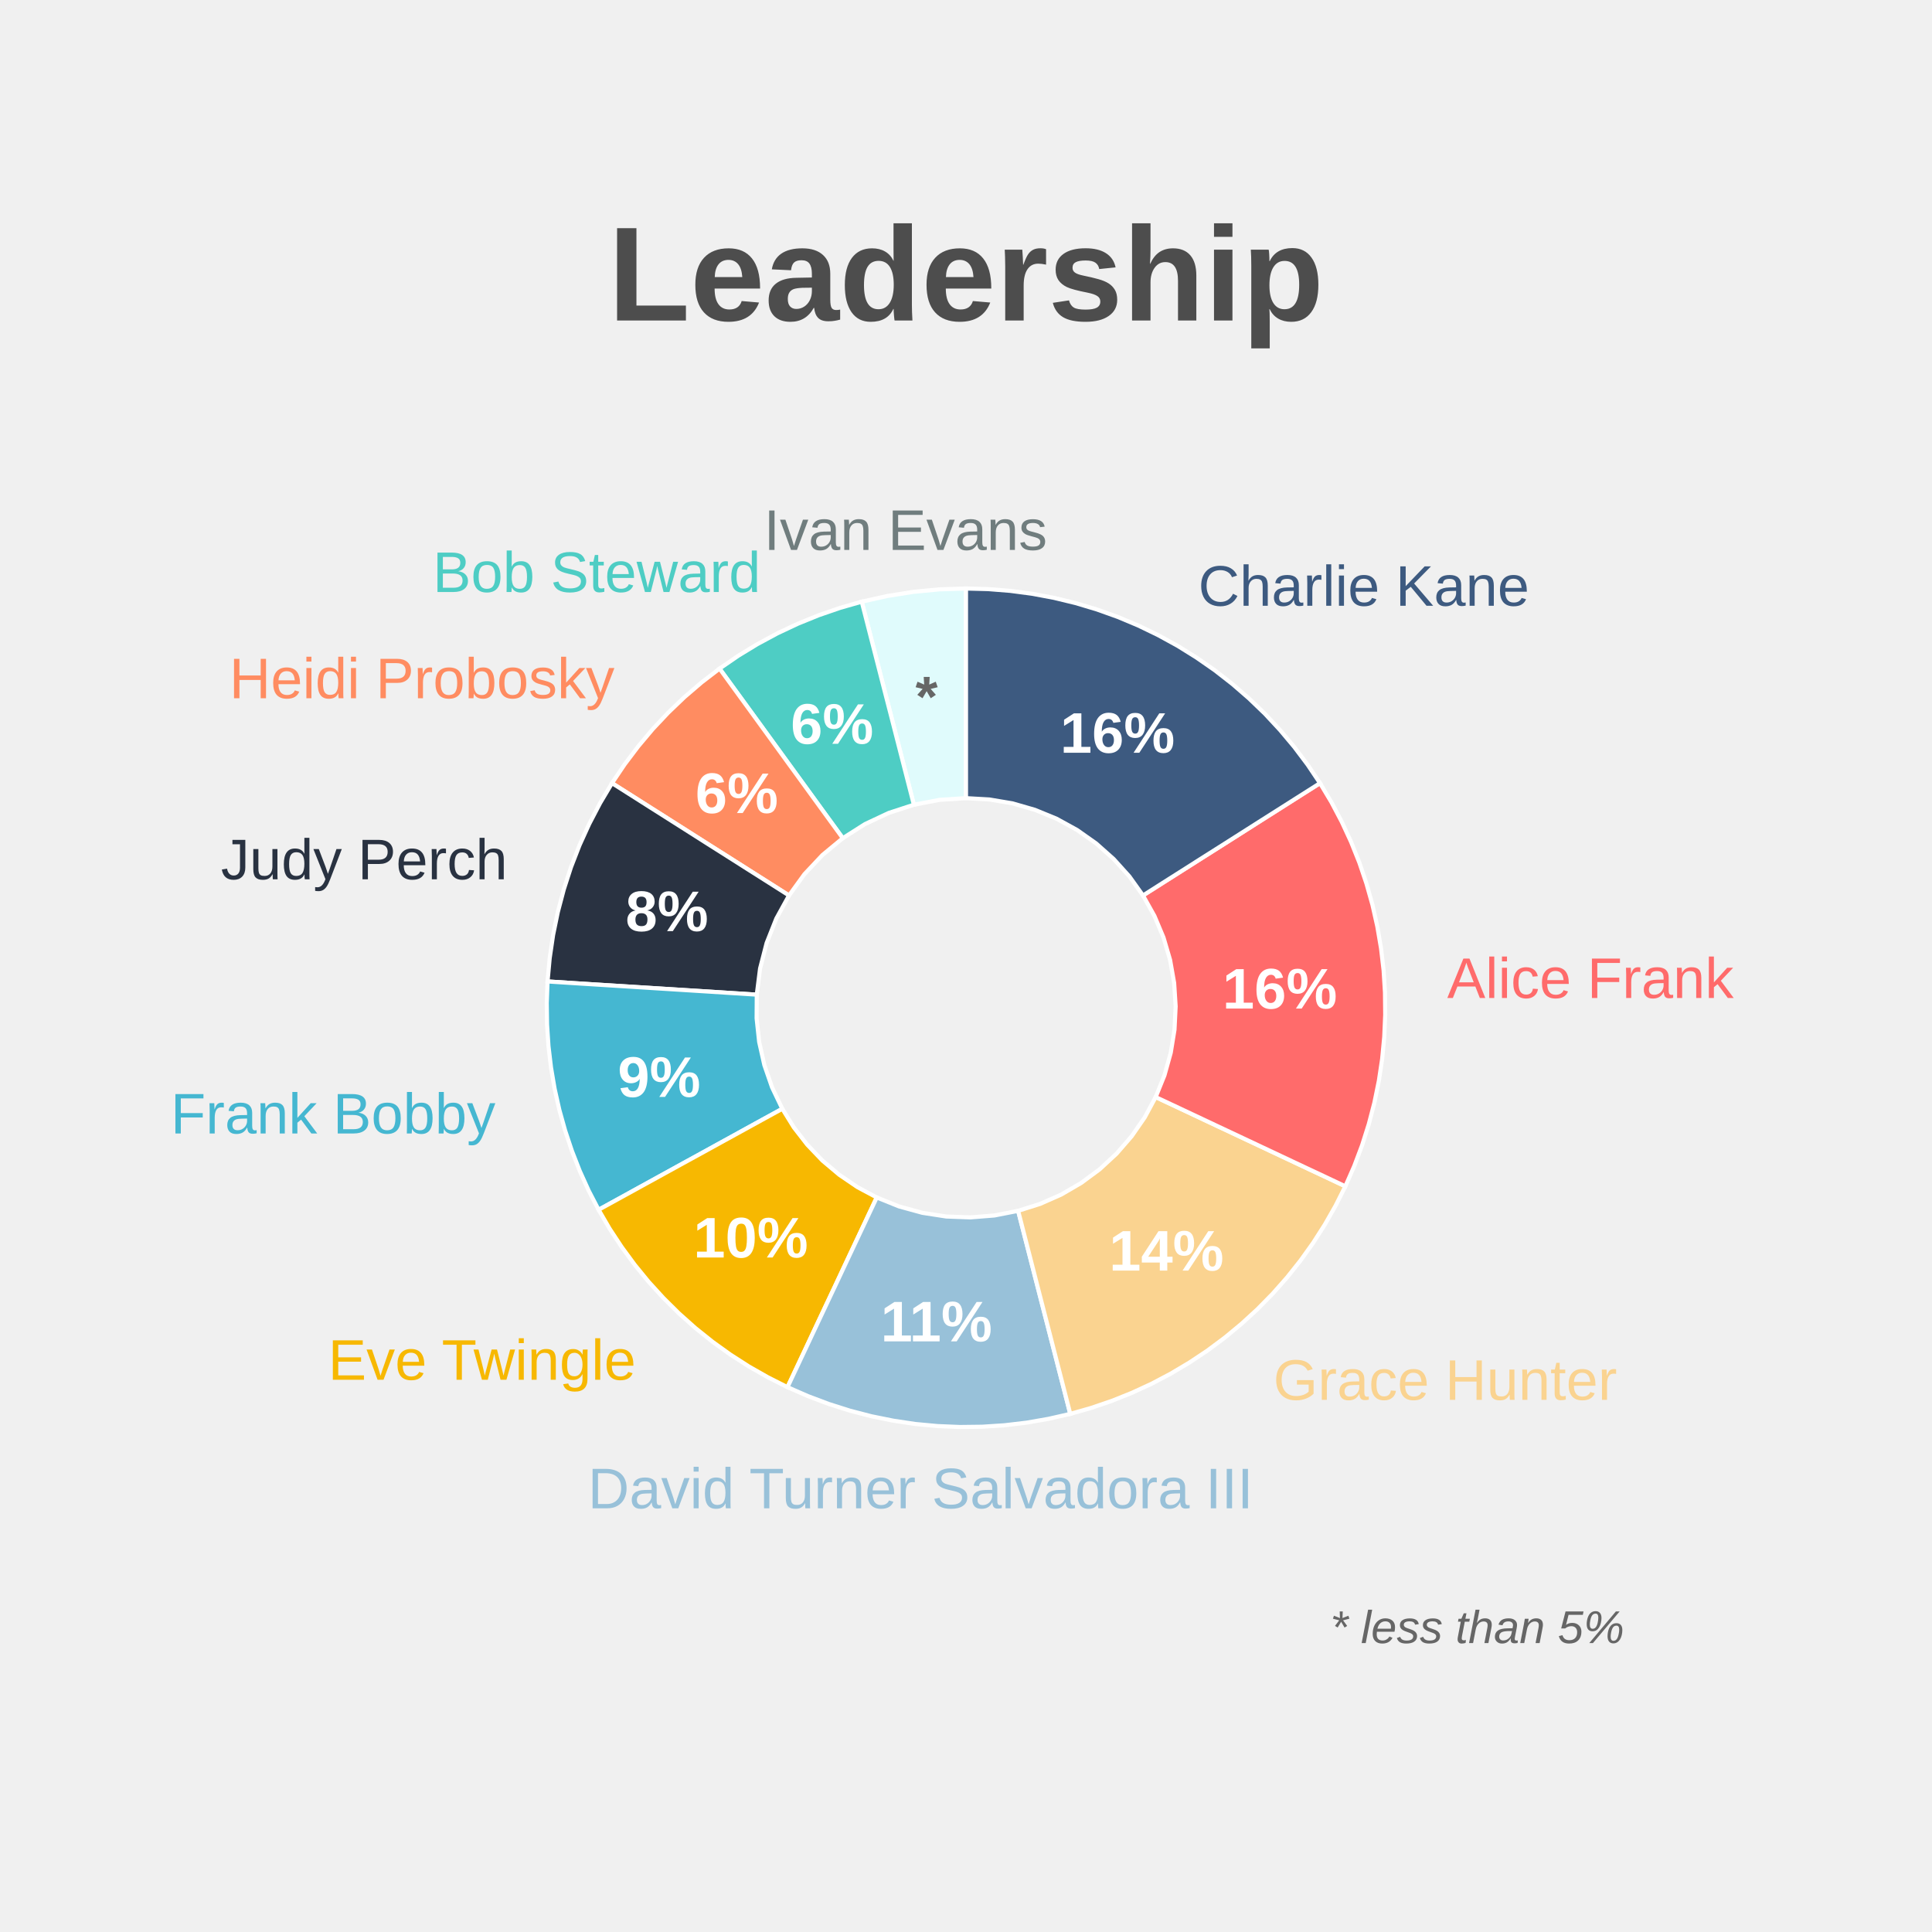
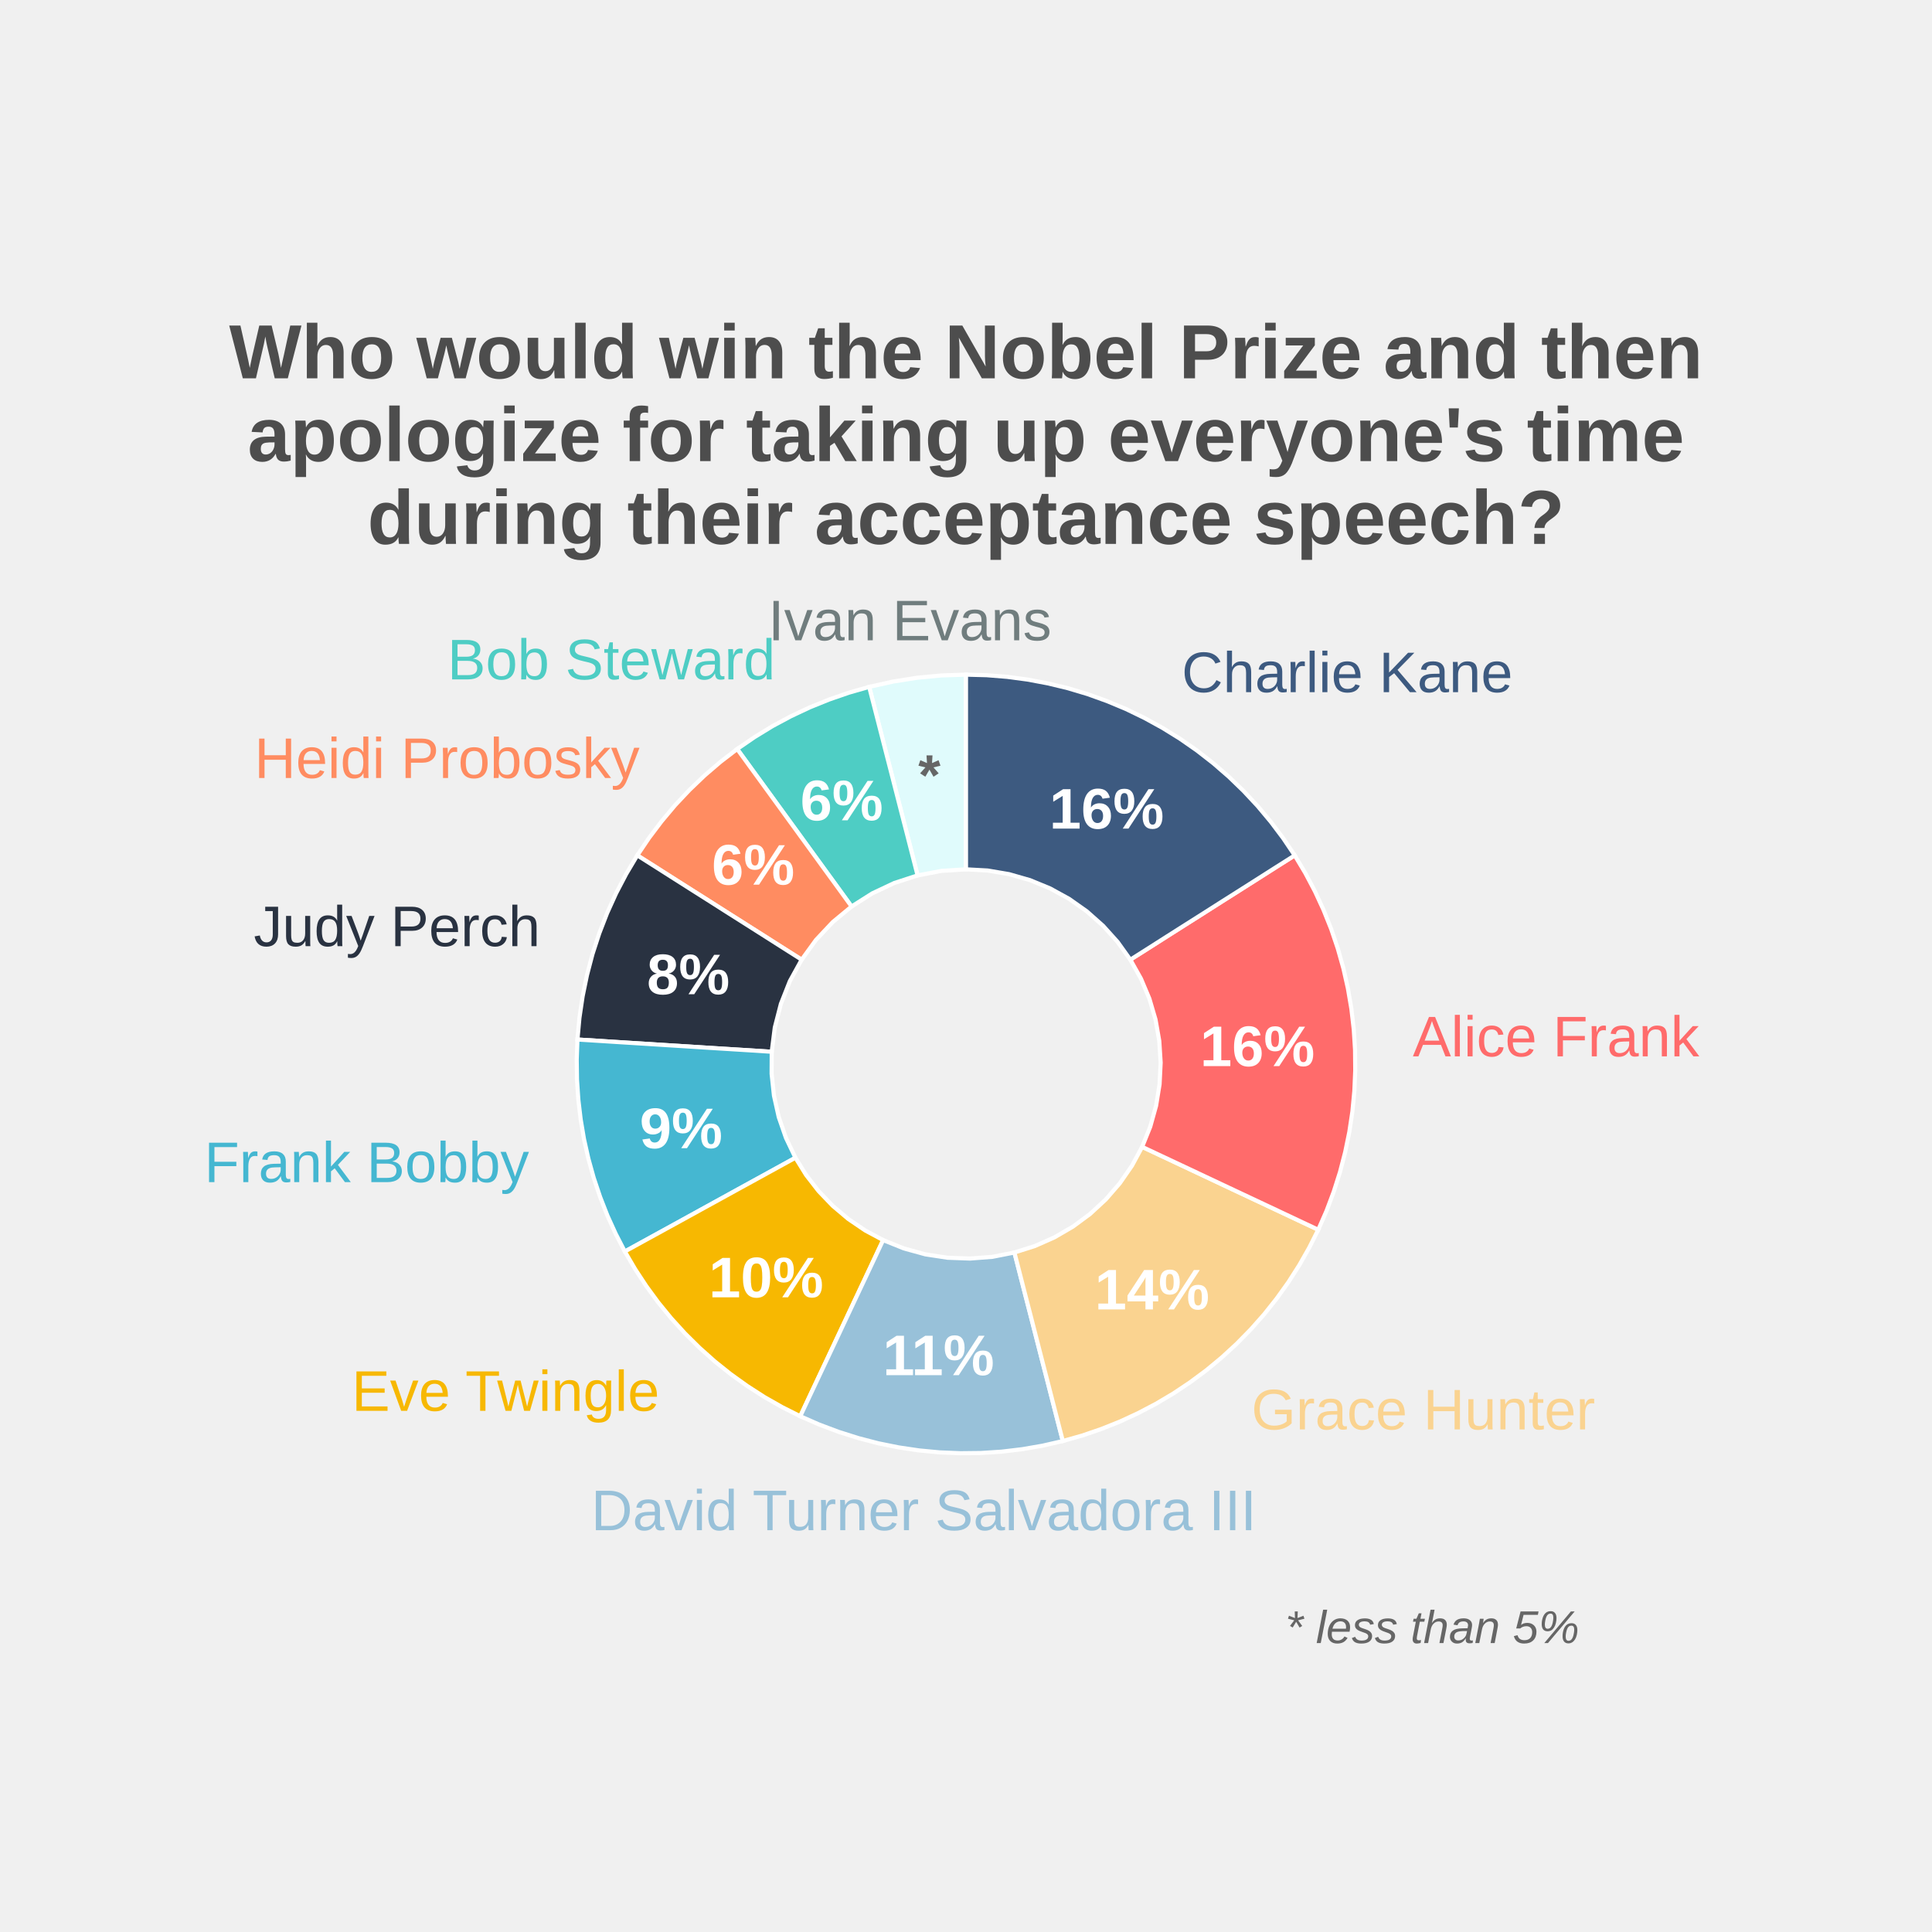
<svg xmlns="http://www.w3.org/2000/svg" width="504.00pt" height="504.00pt" viewBox="0 0 504.00 504.00">
  <g class="svglite">
    <defs>
      <style type="text/css">
    .svglite line, .svglite polyline, .svglite polygon, .svglite path, .svglite rect, .svglite circle {
      fill: none;
      stroke: #000000;
      stroke-linecap: round;
      stroke-linejoin: round;
      stroke-miterlimit: 10.00;
    }
    .svglite text {
      white-space: pre;
    }
    .svglite g.glyphgroup path {
      fill: inherit;
      stroke: none;
    }
  </style>
    </defs>
    <rect width="100%" height="100%" style="stroke: none; fill: none;" />
    <defs>
      <clipPath id="cpMC4wMHw1MDQuMDB8MC4wMHw1MDQuMDA=">
        <rect x="0.00" y="0.00" width="504.00" height="504.00" />
      </clipPath>
    </defs>
    <g clip-path="url(#cpMC4wMHw1MDQuMDB8MC4wMHw1MDQuMDA=)">
-       <polygon points="252.00,208.21 252.00,202.14 252.00,196.06 252.00,189.99 252.00,183.91 252.00,177.83 252.00,171.76 252.00,165.68 252.00,159.60 252.00,153.53 245.13,153.74 238.29,154.39 231.51,155.47 224.80,156.96 226.31,162.85 227.82,168.74 229.33,174.62 230.84,180.51 232.36,186.39 233.87,192.28 235.38,198.16 236.89,204.05 238.40,209.93 245.15,208.65 " style="stroke-width: 1.07; stroke: #FFFFFF; stroke-linecap: butt; stroke-linejoin: miter; fill: #E0FBFC;" />
-       <polygon points="238.40,209.93 236.89,204.05 235.38,198.16 233.87,192.28 232.36,186.39 230.84,180.51 229.33,174.62 227.82,168.74 226.31,162.85 224.80,156.96 219.14,158.58 213.57,160.50 208.11,162.72 202.78,165.23 197.60,168.02 192.57,171.08 187.71,174.42 191.28,179.33 194.86,184.25 198.43,189.16 202.00,194.08 205.57,199.00 209.14,203.91 212.71,208.83 216.28,213.74 219.86,218.66 225.65,214.98 231.87,212.06 " style="stroke-width: 1.07; stroke: #FFFFFF; stroke-linecap: butt; stroke-linejoin: miter; fill: #4ECDC4;" />
-       <polygon points="219.86,218.66 216.28,213.74 212.71,208.83 209.14,203.91 205.57,199.00 202.00,194.08 198.43,189.16 194.86,184.25 191.28,179.33 187.71,174.42 183.04,178.01 178.57,181.84 174.32,185.91 170.28,190.20 166.49,194.71 162.94,199.41 159.65,204.30 164.78,207.55 169.91,210.81 175.04,214.06 180.17,217.32 185.30,220.58 190.44,223.83 195.57,227.09 200.70,230.34 205.83,233.60 209.86,228.04 214.56,223.04 " style="stroke-width: 1.07; stroke: #FFFFFF; stroke-linecap: butt; stroke-linejoin: miter; fill: #FF8C61;" />
-       <polygon points="205.83,233.60 200.70,230.34 195.57,227.09 190.44,223.83 185.30,220.58 180.17,217.32 175.04,214.06 169.91,210.81 164.78,207.55 159.65,204.30 156.53,209.54 153.70,214.96 151.17,220.52 148.96,226.21 147.08,232.02 145.52,237.93 144.29,243.91 143.40,249.95 142.84,256.03 148.91,256.42 154.97,256.80 161.04,257.18 167.10,257.56 173.16,257.94 179.23,258.32 185.29,258.70 191.36,259.09 197.42,259.47 198.28,252.65 199.99,246.00 202.52,239.62 " style="stroke-width: 1.07; stroke: #FFFFFF; stroke-linecap: butt; stroke-linejoin: miter; fill: #293241;" />
-       <polygon points="197.42,259.47 191.36,259.09 185.29,258.70 179.23,258.32 173.16,257.94 167.10,257.56 161.04,257.18 154.97,256.80 148.91,256.42 142.84,256.03 142.63,261.65 142.71,267.27 143.08,272.88 143.74,278.47 144.68,284.01 145.91,289.50 147.42,294.91 149.20,300.24 151.25,305.48 153.57,310.60 156.16,315.59 161.48,312.67 166.80,309.74 172.13,306.81 177.45,303.88 182.78,300.96 188.10,298.03 193.43,295.10 198.75,292.17 204.08,289.25 201.41,283.67 199.39,277.83 198.04,271.80 197.38,265.65 " style="stroke-width: 1.07; stroke: #FFFFFF; stroke-linecap: butt; stroke-linejoin: miter; fill: #45B7D1;" />
-       <polygon points="204.08,289.25 198.75,292.17 193.43,295.10 188.10,298.03 182.78,300.96 177.45,303.88 172.13,306.81 166.80,309.74 161.48,312.67 156.16,315.59 159.04,320.54 162.19,325.32 165.58,329.94 169.20,334.37 173.06,338.60 177.13,342.63 181.40,346.44 185.87,350.02 190.52,353.36 195.34,356.46 200.32,359.29 205.43,361.87 208.02,356.37 210.61,350.87 213.19,345.37 215.78,339.87 218.37,334.38 220.95,328.88 223.54,323.38 226.13,317.88 228.72,312.38 223.67,309.68 218.94,306.46 214.56,302.77 210.60,298.63 207.09,294.11 " style="stroke-width: 1.07; stroke: #FFFFFF; stroke-linecap: butt; stroke-linejoin: miter; fill: #F7B801;" />
-       <polygon points="228.72,312.38 226.13,317.88 223.54,323.38 220.95,328.88 218.37,334.38 215.78,339.87 213.19,345.37 210.61,350.87 208.02,356.37 205.43,361.87 210.76,364.20 216.20,366.25 221.74,368.01 227.37,369.47 233.07,370.62 238.82,371.48 244.60,372.02 250.41,372.26 256.23,372.19 262.03,371.81 267.80,371.13 273.53,370.13 279.20,368.84 277.69,362.95 276.18,357.07 274.67,351.18 273.16,345.30 271.64,339.41 270.13,333.53 268.62,327.64 267.11,321.76 265.60,315.87 259.42,317.08 253.15,317.58 246.85,317.35 240.63,316.39 234.56,314.73 " style="stroke-width: 1.07; stroke: #FFFFFF; stroke-linecap: butt; stroke-linejoin: miter; fill: #98C1D9;" />
-       <polygon points="265.60,315.87 267.11,321.76 268.62,327.64 270.13,333.53 271.64,339.41 273.16,345.30 274.67,351.18 276.18,357.07 277.69,362.95 279.20,368.84 284.64,367.29 290.00,365.46 295.25,363.36 300.39,360.99 305.40,358.35 310.26,355.46 314.97,352.33 319.51,348.95 323.87,345.34 328.04,341.52 332.01,337.48 335.76,333.24 339.28,328.81 342.57,324.21 345.62,319.44 348.42,314.53 350.96,309.47 345.47,306.88 339.97,304.30 334.47,301.71 328.97,299.12 323.47,296.53 317.98,293.95 312.48,291.36 306.98,288.77 301.48,286.19 298.63,291.48 295.21,296.42 291.27,300.96 286.86,305.04 282.02,308.61 276.83,311.63 271.33,314.06 " style="stroke-width: 1.07; stroke: #FFFFFF; stroke-linecap: butt; stroke-linejoin: miter; fill: #FAD390;" />
-       <polygon points="301.48,286.19 306.98,288.77 312.48,291.36 317.98,293.95 323.47,296.53 328.97,299.12 334.47,301.71 339.97,304.30 345.47,306.88 350.96,309.47 353.29,304.17 355.33,298.76 357.08,293.24 358.54,287.64 359.70,281.97 360.56,276.25 361.11,270.49 361.36,264.71 361.30,258.92 360.94,253.15 360.27,247.40 359.30,241.70 358.03,236.05 356.46,230.48 354.60,225.00 352.45,219.63 350.02,214.38 347.32,209.26 344.35,204.30 339.22,207.55 334.09,210.81 328.96,214.06 323.83,217.32 318.70,220.58 313.56,223.83 308.43,227.09 303.30,230.34 298.17,233.60 301.15,238.93 303.52,244.56 305.24,250.41 306.30,256.43 306.69,262.52 306.39,268.62 305.41,274.64 303.77,280.53 " style="stroke-width: 1.07; stroke: #FFFFFF; stroke-linecap: butt; stroke-linejoin: miter; fill: #FF6B6B;" />
-       <polygon points="298.17,233.60 303.30,230.34 308.43,227.09 313.56,223.83 318.70,220.58 323.83,217.32 328.96,214.06 334.09,210.81 339.22,207.55 344.35,204.30 341.12,199.49 337.64,194.87 333.92,190.44 329.98,186.20 325.81,182.19 321.44,178.40 316.87,174.84 312.12,171.54 307.21,168.48 302.14,165.70 296.93,163.18 291.59,160.94 286.14,158.99 280.60,157.33 274.98,155.97 269.29,154.90 263.55,154.14 257.78,153.68 252.00,153.53 252.00,159.60 252.00,165.68 252.00,171.76 252.00,177.83 252.00,183.91 252.00,189.99 252.00,196.06 252.00,202.14 252.00,208.21 258.10,208.56 264.12,209.57 269.98,211.26 275.63,213.58 280.98,216.52 285.97,220.04 290.53,224.10 294.62,228.63 " style="stroke-width: 1.07; stroke: #FFFFFF; stroke-linecap: butt; stroke-linejoin: miter; fill: #3D5A80;" />
-       <text x="217.07" y="194.03" text-anchor="middle" style="font-size: 14.94px; font-weight: bold;fill: #FFFFFF; font-family: &quot;Arial&quot;;" textLength="21.59px" lengthAdjust="spacingAndGlyphs">6%</text>
-       <text x="192.20" y="212.10" text-anchor="middle" style="font-size: 14.94px; font-weight: bold;fill: #FFFFFF; font-family: &quot;Arial&quot;;" textLength="21.59px" lengthAdjust="spacingAndGlyphs">6%</text>
-       <text x="173.98" y="242.90" text-anchor="middle" style="font-size: 14.94px; font-weight: bold;fill: #FFFFFF; font-family: &quot;Arial&quot;;" textLength="21.59px" lengthAdjust="spacingAndGlyphs">8%</text>
-       <text x="171.95" y="286.15" text-anchor="middle" style="font-size: 14.94px; font-weight: bold;fill: #FFFFFF; font-family: &quot;Arial&quot;;" textLength="21.59px" lengthAdjust="spacingAndGlyphs">9%</text>
-       <text x="195.85" y="328.05" text-anchor="middle" style="font-size: 14.94px; font-weight: bold;fill: #FFFFFF; font-family: &quot;Arial&quot;;" textLength="29.91px" lengthAdjust="spacingAndGlyphs">10%</text>
-       <text x="244.28" y="349.92" text-anchor="middle" style="font-size: 14.94px; font-weight: bold;fill: #FFFFFF; font-family: &quot;Arial&quot;;" textLength="29.08px" lengthAdjust="spacingAndGlyphs">11%</text>
-       <text x="304.29" y="331.46" text-anchor="middle" style="font-size: 14.94px; font-weight: bold;fill: #FFFFFF; font-family: &quot;Arial&quot;;" textLength="29.91px" lengthAdjust="spacingAndGlyphs">14%</text>
-       <text x="333.87" y="263.10" text-anchor="middle" style="font-size: 14.94px; font-weight: bold;fill: #FFFFFF; font-family: &quot;Arial&quot;;" textLength="29.91px" lengthAdjust="spacingAndGlyphs">16%</text>
-       <text x="291.52" y="196.37" text-anchor="middle" style="font-size: 14.94px; font-weight: bold;fill: #FFFFFF; font-family: &quot;Arial&quot;;" textLength="29.91px" lengthAdjust="spacingAndGlyphs">16%</text>
-       <text x="241.72" y="186.87" text-anchor="middle" style="font-size: 14.94px; font-weight: bold;fill: #666666; font-family: &quot;Arial&quot;;" textLength="5.81px" lengthAdjust="spacingAndGlyphs">*</text>
-       <text x="236.24" y="143.46" text-anchor="middle" style="font-size: 14.94px;fill: #707D7E; font-family: &quot;Arial&quot;;" textLength="73.94px" lengthAdjust="spacingAndGlyphs">Ivan Evans</text>
-       <text x="198.45" y="154.44" text-anchor="end" style="font-size: 14.94px;fill: #4ECDC4; font-family: &quot;Arial&quot;;" textLength="85.56px" lengthAdjust="spacingAndGlyphs">Bob Steward</text>
-       <text x="160.31" y="182.15" text-anchor="end" style="font-size: 14.94px;fill: #FF8C61; font-family: &quot;Arial&quot;;" textLength="100.47px" lengthAdjust="spacingAndGlyphs">Heidi Probosky</text>
-       <text x="132.38" y="229.38" text-anchor="end" style="font-size: 14.94px;fill: #293241; font-family: &quot;Arial&quot;;" textLength="74.75px" lengthAdjust="spacingAndGlyphs">Judy Perch</text>
-       <text x="129.25" y="295.69" text-anchor="end" style="font-size: 14.94px;fill: #45B7D1; font-family: &quot;Arial&quot;;" textLength="84.72px" lengthAdjust="spacingAndGlyphs">Frank Bobby</text>
-       <text x="165.90" y="359.94" text-anchor="end" style="font-size: 14.94px;fill: #F7B801; font-family: &quot;Arial&quot;;" textLength="80.28px" lengthAdjust="spacingAndGlyphs">Eve Twingle</text>
-       <text x="240.16" y="393.47" text-anchor="middle" style="font-size: 14.94px;fill: #98C1D9; font-family: &quot;Arial&quot;;" textLength="173.59px" lengthAdjust="spacingAndGlyphs">David Turner Salvadora III</text>
-       <text x="332.17" y="365.17" style="font-size: 14.94px;fill: #FAD390; font-family: &quot;Arial&quot;;" textLength="89.69px" lengthAdjust="spacingAndGlyphs">Grace Hunter</text>
-       <text x="377.53" y="260.35" style="font-size: 14.94px;fill: #FF6B6B; font-family: &quot;Arial&quot;;" textLength="74.72px" lengthAdjust="spacingAndGlyphs">Alice Frank</text>
-       <text x="312.59" y="158.03" style="font-size: 14.94px;fill: #3D5A80; font-family: &quot;Arial&quot;;" textLength="86.38px" lengthAdjust="spacingAndGlyphs">Charlie Kane</text>
-       <text x="252.00" y="83.61" text-anchor="middle" style="font-size: 35.00px; font-weight: bold;fill: #4D4D4D; font-family: &quot;Arial&quot;;" textLength="186.72px" lengthAdjust="spacingAndGlyphs">Leadership</text>
-       <text x="423.73" y="428.63" text-anchor="end" style="font-size: 12.00px; font-style: italic;fill: #666666; font-family: &quot;Arial&quot;;" textLength="76.69px" lengthAdjust="spacingAndGlyphs">* less than 5%</text>
+       <polygon points="252.00,226.78 252.00,221.14 252.00,215.49 252.00,209.85 252.00,204.21 252.00,198.57 252.00,192.93 252.00,187.28 252.00,181.64 252.00,176.00 245.62,176.20 239.27,176.80 232.97,177.80 226.74,179.19 228.15,184.66 229.55,190.12 230.95,195.58 232.36,201.05 233.76,206.51 235.16,211.98 236.57,217.44 237.97,222.91 239.37,228.37 245.64,227.18 " style="stroke-width: 1.07; stroke: #FFFFFF; stroke-linecap: butt; stroke-linejoin: miter; fill: #E0FBFC;" />
+       <polygon points="239.37,228.37 237.97,222.91 236.57,217.44 235.16,211.98 233.76,206.51 232.36,201.05 230.95,195.58 229.55,190.12 228.15,184.66 226.74,179.19 221.49,180.69 216.32,182.48 211.25,184.53 206.30,186.86 201.48,189.45 196.82,192.30 192.31,195.40 195.62,199.96 198.94,204.52 202.26,209.09 205.57,213.65 208.89,218.22 212.20,222.78 215.52,227.35 218.84,231.91 222.15,236.48 227.54,233.06 233.31,230.34 " style="stroke-width: 1.07; stroke: #FFFFFF; stroke-linecap: butt; stroke-linejoin: miter; fill: #4ECDC4;" />
+       <polygon points="222.15,236.48 218.84,231.91 215.52,227.35 212.20,222.78 208.89,218.22 205.57,213.65 202.26,209.09 198.94,204.52 195.62,199.96 192.31,195.40 187.97,198.73 183.82,202.29 179.87,206.07 176.12,210.05 172.60,214.24 169.31,218.60 166.25,223.14 171.02,226.16 175.78,229.19 180.54,232.21 185.31,235.23 190.07,238.26 194.84,241.28 199.60,244.30 204.36,247.33 209.13,250.35 212.87,245.19 217.24,240.54 " style="stroke-width: 1.07; stroke: #FFFFFF; stroke-linecap: butt; stroke-linejoin: miter; fill: #FF8C61;" />
+       <polygon points="209.13,250.35 204.36,247.33 199.60,244.30 194.84,241.28 190.07,238.26 185.31,235.23 180.54,232.21 175.78,229.19 171.02,226.16 166.25,223.14 163.35,228.01 160.72,233.04 158.38,238.20 156.33,243.49 154.57,248.88 153.13,254.37 151.99,259.92 151.16,265.53 150.64,271.18 156.27,271.53 161.91,271.89 167.54,272.24 173.17,272.60 178.80,272.95 184.43,273.31 190.06,273.66 195.69,274.01 201.32,274.37 202.12,268.04 203.71,261.87 206.05,255.94 " style="stroke-width: 1.07; stroke: #FFFFFF; stroke-linecap: butt; stroke-linejoin: miter; fill: #293241;" />
+       <polygon points="201.32,274.37 195.69,274.01 190.06,273.66 184.43,273.31 178.80,272.95 173.17,272.60 167.54,272.24 161.91,271.89 156.27,271.53 150.64,271.18 150.45,276.40 150.52,281.62 150.87,286.83 151.48,292.01 152.35,297.16 153.49,302.25 154.89,307.28 156.55,312.23 158.45,317.09 160.61,321.84 163.00,326.48 167.95,323.76 172.89,321.05 177.84,318.33 182.78,315.61 187.73,312.89 192.67,310.17 197.61,307.46 202.56,304.74 207.50,302.02 205.03,296.84 203.15,291.42 201.90,285.82 201.29,280.11 " style="stroke-width: 1.07; stroke: #FFFFFF; stroke-linecap: butt; stroke-linejoin: miter; fill: #45B7D1;" />
+       <polygon points="207.50,302.02 202.56,304.74 197.61,307.46 192.67,310.17 187.73,312.89 182.78,315.61 177.84,318.33 172.89,321.05 167.95,323.76 163.00,326.48 165.69,331.07 168.61,335.52 171.75,339.80 175.12,343.92 178.70,347.85 182.48,351.59 186.45,355.13 190.60,358.45 194.92,361.55 199.39,364.43 204.01,367.06 208.76,369.45 211.16,364.34 213.56,359.24 215.97,354.13 218.37,349.03 220.77,343.92 223.17,338.82 225.58,333.71 227.98,328.61 230.38,323.50 225.70,320.99 221.30,318.00 217.24,314.57 213.56,310.74 210.30,306.54 " style="stroke-width: 1.07; stroke: #FFFFFF; stroke-linecap: butt; stroke-linejoin: miter; fill: #F7B801;" />
+       <polygon points="230.38,323.50 227.98,328.61 225.58,333.71 223.17,338.82 220.77,343.92 218.37,349.03 215.97,354.13 213.56,359.24 211.16,364.34 208.76,369.45 213.70,371.62 218.76,373.52 223.90,375.15 229.13,376.51 234.42,377.58 239.76,378.37 245.13,378.88 250.53,379.10 255.93,379.04 261.31,378.69 266.67,378.05 271.99,377.13 277.26,375.92 275.85,370.46 274.45,364.99 273.05,359.53 271.64,354.06 270.24,348.60 268.84,343.13 267.43,337.67 266.03,332.21 264.63,326.74 258.89,327.87 253.06,328.32 247.22,328.11 241.44,327.23 235.80,325.68 " style="stroke-width: 1.07; stroke: #FFFFFF; stroke-linecap: butt; stroke-linejoin: miter; fill: #98C1D9;" />
+       <polygon points="264.63,326.74 266.03,332.21 267.43,337.67 268.84,343.13 270.24,348.60 271.64,354.06 273.05,359.53 274.45,364.99 275.85,370.46 277.26,375.92 282.31,374.49 287.28,372.79 292.16,370.84 296.93,368.63 301.58,366.19 306.10,363.51 310.47,360.59 314.69,357.46 318.74,354.11 322.61,350.55 326.29,346.80 329.77,342.87 333.04,338.76 336.10,334.49 338.93,330.06 341.53,325.49 343.89,320.80 338.79,318.40 333.68,315.99 328.58,313.59 323.47,311.19 318.37,308.79 313.26,306.38 308.16,303.98 303.05,301.58 297.95,299.18 295.30,304.09 292.12,308.68 288.47,312.89 284.37,316.68 279.88,320.00 275.05,322.80 269.95,325.06 " style="stroke-width: 1.07; stroke: #FFFFFF; stroke-linecap: butt; stroke-linejoin: miter; fill: #FAD390;" />
+       <polygon points="297.95,299.18 303.05,301.58 308.16,303.98 313.26,306.38 318.37,308.79 323.47,311.19 328.58,313.59 333.68,315.99 338.79,318.40 343.89,320.80 346.05,315.88 347.94,310.85 349.57,305.73 350.92,300.53 352.00,295.27 352.80,289.95 353.31,284.60 353.54,279.24 353.49,273.86 353.15,268.50 352.53,263.16 351.63,257.87 350.45,252.63 348.99,247.45 347.27,242.37 345.27,237.38 343.02,232.50 340.51,227.75 337.75,223.14 332.98,226.16 328.22,229.19 323.46,232.21 318.69,235.23 313.93,238.26 309.16,241.28 304.40,244.30 299.64,247.33 294.87,250.35 297.64,255.30 299.84,260.52 301.44,265.96 302.42,271.54 302.78,277.20 302.50,282.86 301.59,288.46 300.07,293.92 " style="stroke-width: 1.07; stroke: #FFFFFF; stroke-linecap: butt; stroke-linejoin: miter; fill: #FF6B6B;" />
+       <polygon points="294.87,250.35 299.64,247.33 304.40,244.30 309.16,241.28 313.93,238.26 318.69,235.23 323.46,232.21 328.22,229.19 332.98,226.16 337.75,223.14 334.75,218.68 331.52,214.39 328.07,210.27 324.40,206.34 320.54,202.61 316.48,199.09 312.24,195.79 307.83,192.72 303.26,189.89 298.55,187.30 293.72,184.96 288.76,182.89 283.70,181.07 278.56,179.53 273.33,178.27 268.05,177.28 262.73,176.57 257.37,176.14 252.00,176.00 252.00,181.64 252.00,187.28 252.00,192.93 252.00,198.57 252.00,204.21 252.00,209.85 252.00,215.49 252.00,221.14 252.00,226.78 257.66,227.09 263.25,228.04 268.70,229.60 273.94,231.76 278.91,234.49 283.54,237.76 287.78,241.53 291.57,245.74 " style="stroke-width: 1.07; stroke: #FFFFFF; stroke-linecap: butt; stroke-linejoin: miter; fill: #3D5A80;" />
+       <text x="219.57" y="213.99" text-anchor="middle" style="font-size: 14.94px; font-weight: bold;fill: #FFFFFF; font-family: &quot;Arial&quot;;" textLength="21.59px" lengthAdjust="spacingAndGlyphs">6%</text>
+       <text x="196.48" y="230.77" text-anchor="middle" style="font-size: 14.94px; font-weight: bold;fill: #FFFFFF; font-family: &quot;Arial&quot;;" textLength="21.59px" lengthAdjust="spacingAndGlyphs">6%</text>
+       <text x="179.56" y="259.37" text-anchor="middle" style="font-size: 14.94px; font-weight: bold;fill: #FFFFFF; font-family: &quot;Arial&quot;;" textLength="21.59px" lengthAdjust="spacingAndGlyphs">8%</text>
+       <text x="177.67" y="299.52" text-anchor="middle" style="font-size: 14.94px; font-weight: bold;fill: #FFFFFF; font-family: &quot;Arial&quot;;" textLength="21.59px" lengthAdjust="spacingAndGlyphs">9%</text>
+       <text x="199.86" y="338.43" text-anchor="middle" style="font-size: 14.94px; font-weight: bold;fill: #FFFFFF; font-family: &quot;Arial&quot;;" textLength="29.91px" lengthAdjust="spacingAndGlyphs">10%</text>
+       <text x="244.83" y="358.74" text-anchor="middle" style="font-size: 14.94px; font-weight: bold;fill: #FFFFFF; font-family: &quot;Arial&quot;;" textLength="29.08px" lengthAdjust="spacingAndGlyphs">11%</text>
+       <text x="300.55" y="341.59" text-anchor="middle" style="font-size: 14.94px; font-weight: bold;fill: #FFFFFF; font-family: &quot;Arial&quot;;" textLength="29.91px" lengthAdjust="spacingAndGlyphs">14%</text>
+       <text x="328.02" y="278.12" text-anchor="middle" style="font-size: 14.94px; font-weight: bold;fill: #FFFFFF; font-family: &quot;Arial&quot;;" textLength="29.91px" lengthAdjust="spacingAndGlyphs">16%</text>
+       <text x="288.69" y="216.16" text-anchor="middle" style="font-size: 14.94px; font-weight: bold;fill: #FFFFFF; font-family: &quot;Arial&quot;;" textLength="29.91px" lengthAdjust="spacingAndGlyphs">16%</text>
+       <text x="242.45" y="207.34" text-anchor="middle" style="font-size: 14.94px; font-weight: bold;fill: #666666; font-family: &quot;Arial&quot;;" textLength="5.81px" lengthAdjust="spacingAndGlyphs">*</text>
+       <text x="237.36" y="167.04" text-anchor="middle" style="font-size: 14.94px;fill: #707D7E; font-family: &quot;Arial&quot;;" textLength="73.94px" lengthAdjust="spacingAndGlyphs">Ivan Evans</text>
+       <text x="202.27" y="177.23" text-anchor="end" style="font-size: 14.94px;fill: #4ECDC4; font-family: &quot;Arial&quot;;" textLength="85.56px" lengthAdjust="spacingAndGlyphs">Bob Steward</text>
+       <text x="166.86" y="202.96" text-anchor="end" style="font-size: 14.94px;fill: #FF8C61; font-family: &quot;Arial&quot;;" textLength="100.47px" lengthAdjust="spacingAndGlyphs">Heidi Probosky</text>
+       <text x="140.93" y="246.82" text-anchor="end" style="font-size: 14.94px;fill: #293241; font-family: &quot;Arial&quot;;" textLength="74.75px" lengthAdjust="spacingAndGlyphs">Judy Perch</text>
+       <text x="138.02" y="308.38" text-anchor="end" style="font-size: 14.94px;fill: #45B7D1; font-family: &quot;Arial&quot;;" textLength="84.72px" lengthAdjust="spacingAndGlyphs">Frank Bobby</text>
+       <text x="172.05" y="368.04" text-anchor="end" style="font-size: 14.94px;fill: #F7B801; font-family: &quot;Arial&quot;;" textLength="80.28px" lengthAdjust="spacingAndGlyphs">Eve Twingle</text>
+       <text x="241.01" y="399.18" text-anchor="middle" style="font-size: 14.94px;fill: #98C1D9; font-family: &quot;Arial&quot;;" textLength="173.59px" lengthAdjust="spacingAndGlyphs">David Turner Salvadora III</text>
+       <text x="326.45" y="372.90" style="font-size: 14.94px;fill: #FAD390; font-family: &quot;Arial&quot;;" textLength="89.69px" lengthAdjust="spacingAndGlyphs">Grace Hunter</text>
+       <text x="368.56" y="275.57" style="font-size: 14.94px;fill: #FF6B6B; font-family: &quot;Arial&quot;;" textLength="74.72px" lengthAdjust="spacingAndGlyphs">Alice Frank</text>
+       <text x="308.26" y="180.56" style="font-size: 14.94px;fill: #3D5A80; font-family: &quot;Arial&quot;;" textLength="86.38px" lengthAdjust="spacingAndGlyphs">Charlie Kane</text>
+       <text x="252.00" y="98.69" text-anchor="middle" style="font-size: 20.00px; font-weight: bold;fill: #4D4D4D; font-family: &quot;Arial&quot;;" textLength="384.53px" lengthAdjust="spacingAndGlyphs">Who would win the Nobel Prize and then</text>
+       <text x="252.00" y="120.29" text-anchor="middle" style="font-size: 20.00px; font-weight: bold;fill: #4D4D4D; font-family: &quot;Arial&quot;;" textLength="374.91px" lengthAdjust="spacingAndGlyphs">apologize for taking up everyone's time</text>
+       <text x="252.00" y="141.89" text-anchor="middle" style="font-size: 20.00px; font-weight: bold;fill: #4D4D4D; font-family: &quot;Arial&quot;;" textLength="312.38px" lengthAdjust="spacingAndGlyphs">during their acceptance speech?</text>
+       <text x="412.00" y="428.63" text-anchor="end" style="font-size: 12.00px; font-style: italic;fill: #666666; font-family: &quot;Arial&quot;;" textLength="76.69px" lengthAdjust="spacingAndGlyphs">* less than 5%</text>
    </g>
  </g>
</svg>
